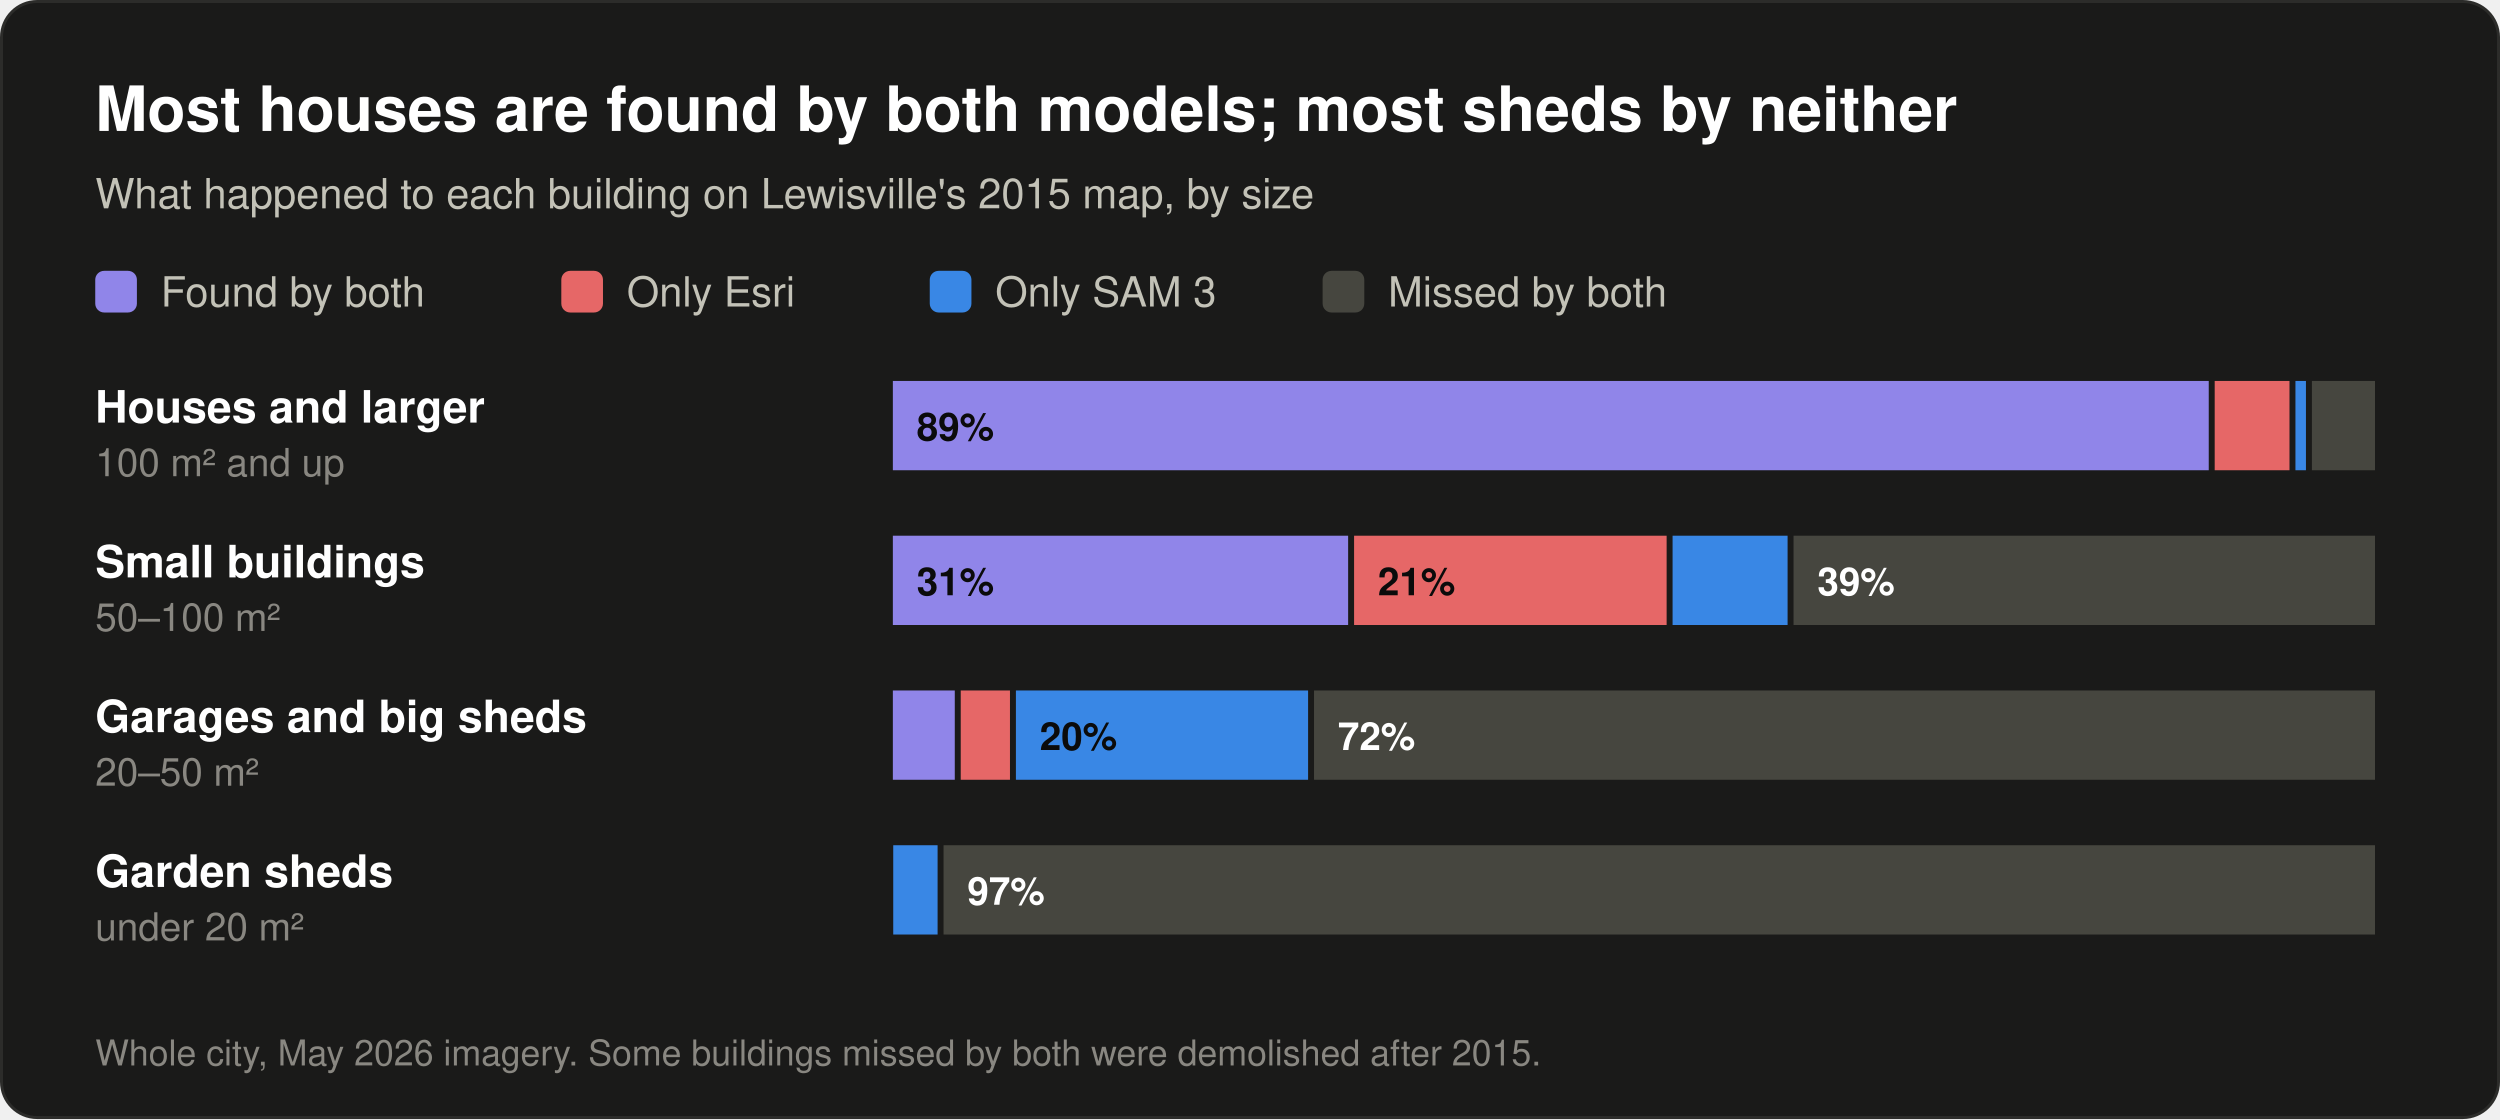
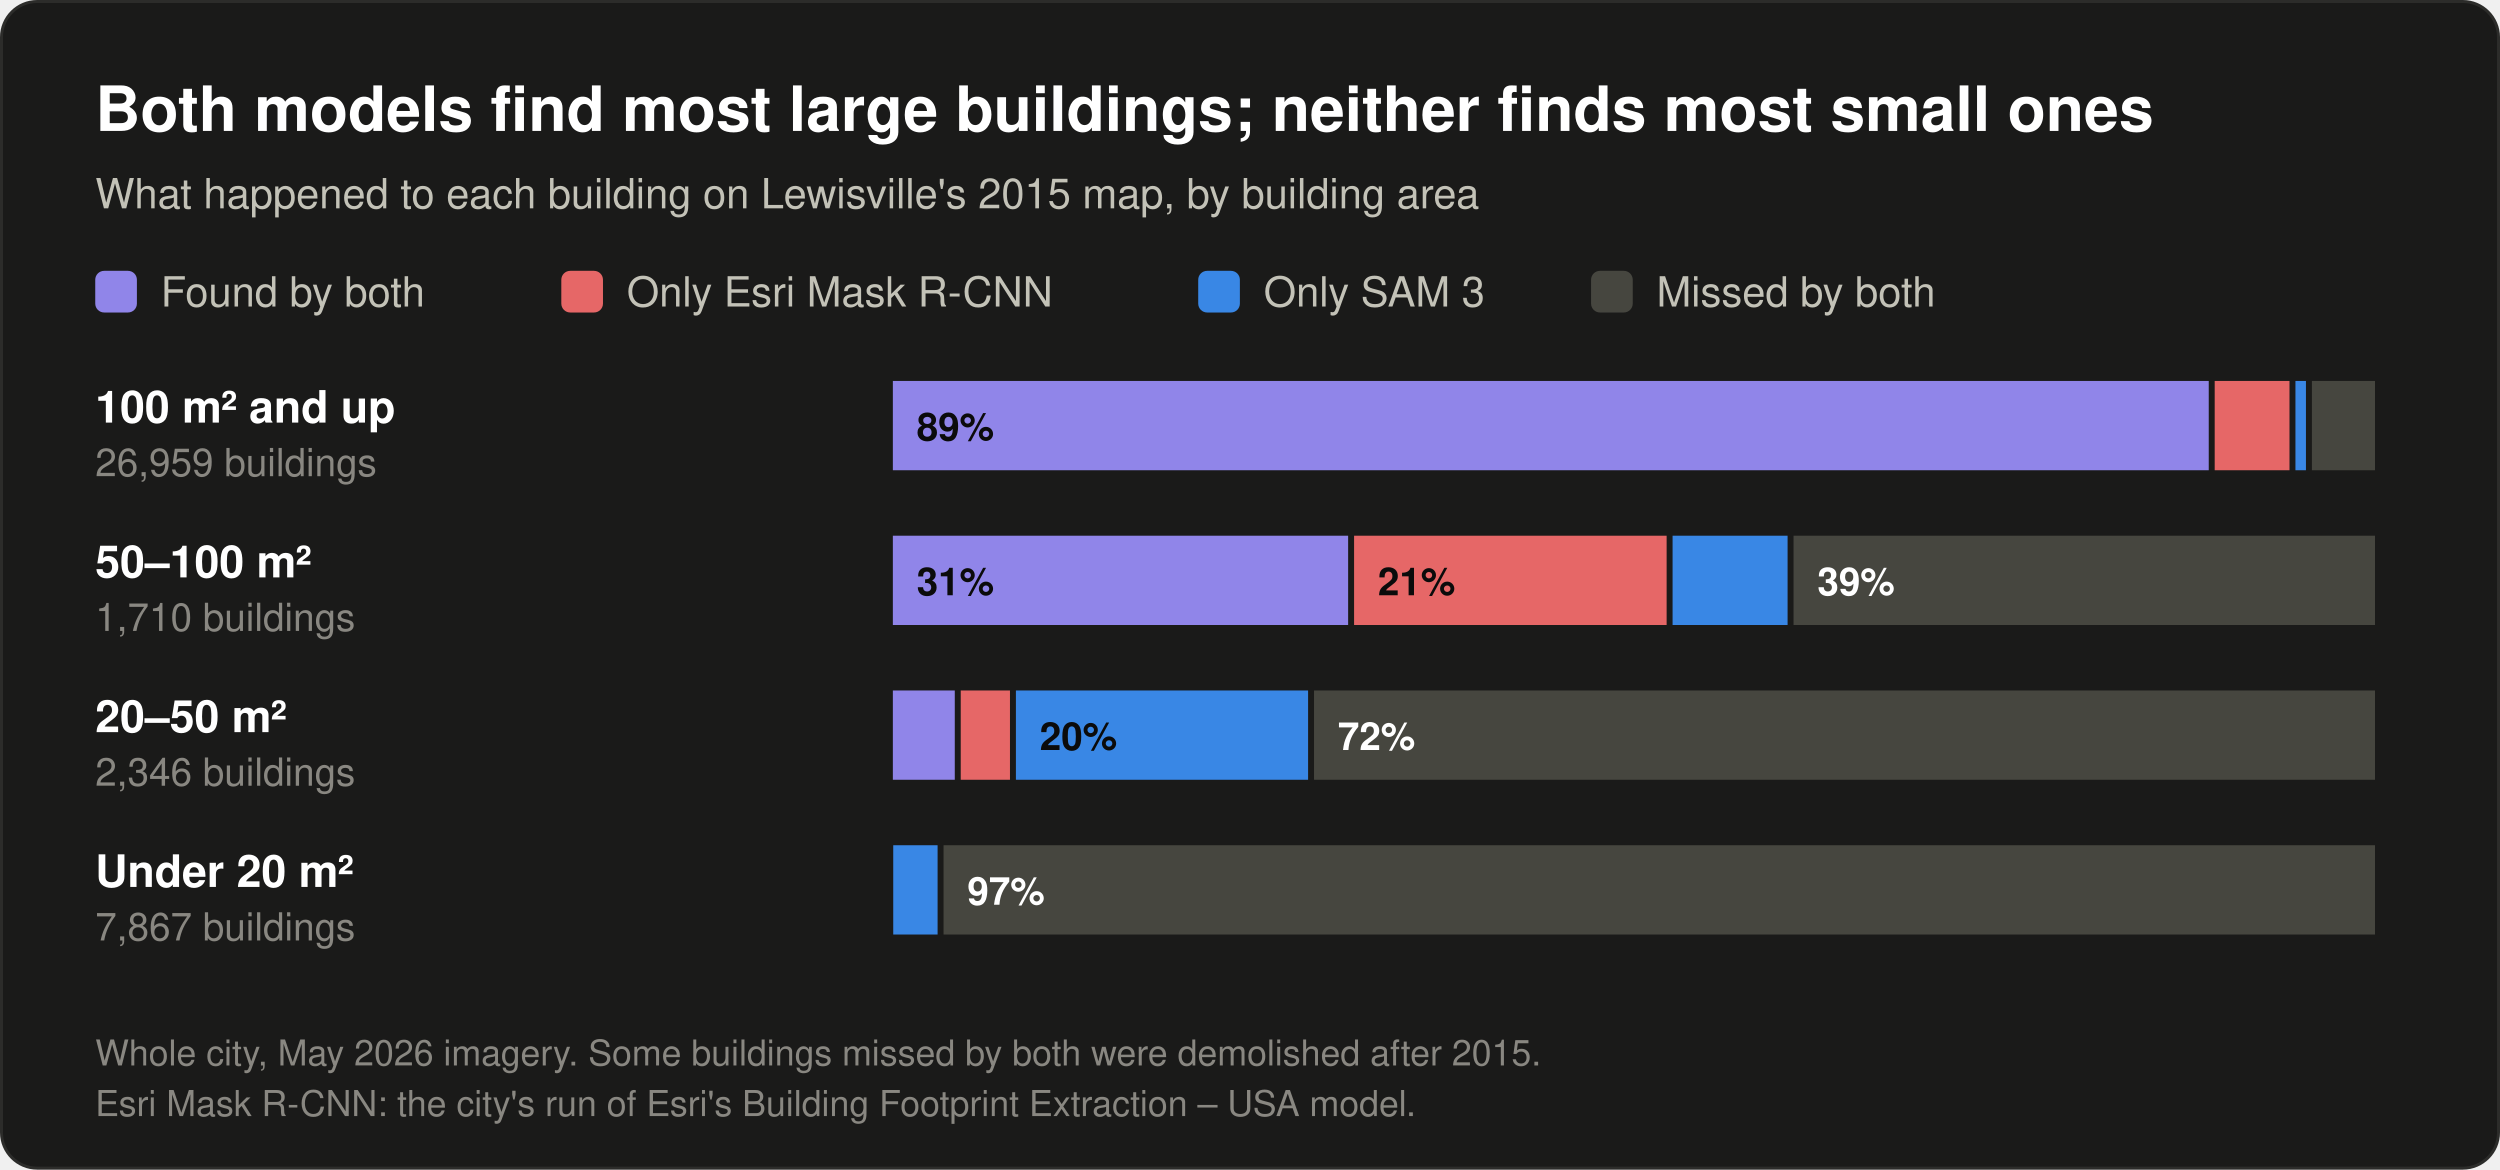
- <svg xmlns="http://www.w3.org/2000/svg" width="840" height="376" viewBox="0 0 840 376" font-family="-apple-system, BlinkMacSystemFont, 'Segoe UI', Helvetica, Arial, sans-serif">
-   <rect x="0.5" y="0.5" width="839" height="375" rx="12" fill="#1a1a19" stroke="#2c2c2a" />
-   <text x="32" y="44" font-size="21" font-weight="700" text-anchor="start" fill="#ffffff">Most houses are found by both models; most sheds by neither</text>
-   <text x="32" y="70" font-size="14" font-weight="400" text-anchor="start" fill="#c3c2b7">What happened to each building on Lewisville's 2015 map, by size</text>
+ <svg xmlns="http://www.w3.org/2000/svg" width="840" height="393" viewBox="0 0 840 393" font-family="-apple-system, BlinkMacSystemFont, 'Segoe UI', Helvetica, Arial, sans-serif">
+   <rect x="0.5" y="0.5" width="839" height="392" rx="12" fill="#1a1a19" stroke="#2c2c2a" />
+   <text x="32" y="44" font-size="21" font-weight="700" text-anchor="start" fill="#ffffff">Both models find most large buildings; neither finds most small ones</text>
+   <text x="32" y="70" font-size="14" font-weight="400" text-anchor="start" fill="#c3c2b7">What happened to each building on Lewisville's 2015 map, by building area</text>
  <rect x="32" y="91" width="14" height="14" rx="3" fill="#9085e9" />
  <text x="54" y="103" font-size="14" font-weight="400" text-anchor="start" fill="#c3c2b7">Found by both</text>
  <rect x="188.6" y="91" width="14" height="14" rx="3" fill="#e66767" />
-   <text x="210.6" y="103" font-size="14" font-weight="400" text-anchor="start" fill="#c3c2b7">Only Esri</text>
-   <rect x="312.4" y="91" width="14" height="14" rx="3" fill="#3987e5" />
-   <text x="334.4" y="103" font-size="14" font-weight="400" text-anchor="start" fill="#c3c2b7">Only SAM 3</text>
-   <rect x="444.4" y="91" width="14" height="14" rx="3" fill="#46463f" />
-   <text x="466.4" y="103" font-size="14" font-weight="400" text-anchor="start" fill="#c3c2b7">Missed by both</text>
-   <text x="32" y="142" font-size="15" font-weight="600" text-anchor="start" fill="#ffffff">Houses and larger</text>
-   <text x="32" y="160" font-size="13" font-weight="400" text-anchor="start" fill="#898781">100 m² and up</text>
+   <text x="210.6" y="103" font-size="14" font-weight="400" text-anchor="start" fill="#c3c2b7">Only Esri Mask R-CNN</text>
+   <rect x="402.6" y="91" width="14" height="14" rx="3" fill="#3987e5" />
+   <text x="424.6" y="103" font-size="14" font-weight="400" text-anchor="start" fill="#c3c2b7">Only SAM 3</text>
+   <rect x="534.6" y="91" width="14" height="14" rx="3" fill="#46463f" />
+   <text x="556.6" y="103" font-size="14" font-weight="400" text-anchor="start" fill="#c3c2b7">Missed by both</text>
+   <text x="32" y="142" font-size="15" font-weight="600" text-anchor="start" fill="#ffffff">100 m² and up</text>
+   <text x="32" y="160" font-size="13" font-weight="400" text-anchor="start" fill="#898781">26,959 buildings</text>
  <rect x="300" y="128" width="442.137" height="30" rx="0" fill="#9085e9" />
  <text x="308" y="148" font-size="13" font-weight="600" text-anchor="start" fill="#0b0b0b">89%</text>
  <rect x="744.137" y="128" width="25.134" height="30" rx="0" fill="#e66767" />
  <rect x="771.271" y="128" width="3.527" height="30" rx="0" fill="#3987e5" />
  <rect x="776.798" y="128" width="21.202" height="30" rx="0" fill="#46463f" />
-   <text x="32" y="194" font-size="15" font-weight="600" text-anchor="start" fill="#ffffff">Small buildings</text>
-   <text x="32" y="212" font-size="13" font-weight="400" text-anchor="start" fill="#898781">50–100 m²</text>
+   <text x="32" y="194" font-size="15" font-weight="600" text-anchor="start" fill="#ffffff">50–100 m²</text>
+   <text x="32" y="212" font-size="13" font-weight="400" text-anchor="start" fill="#898781">1,710 buildings</text>
  <rect x="300" y="180" width="152.971" height="30" rx="0" fill="#9085e9" />
  <text x="308" y="200" font-size="13" font-weight="600" text-anchor="start" fill="#0b0b0b">31%</text>
  <rect x="454.971" y="180" width="105.018" height="30" rx="0" fill="#e66767" />
  <text x="462.971" y="200" font-size="13" font-weight="600" text-anchor="start" fill="#0b0b0b">21%</text>
  <rect x="561.988" y="180" width="38.643" height="30" rx="0" fill="#3987e5" />
  <rect x="602.632" y="180" width="195.368" height="30" rx="0" fill="#46463f" />
  <text x="610.632" y="200" font-size="13" font-weight="600" text-anchor="start" fill="#ffffff">39%</text>
-   <text x="32" y="246" font-size="15" font-weight="600" text-anchor="start" fill="#ffffff">Garages and big sheds</text>
-   <text x="32" y="264" font-size="13" font-weight="400" text-anchor="start" fill="#898781">20–50 m²</text>
+   <text x="32" y="246" font-size="15" font-weight="600" text-anchor="start" fill="#ffffff">20–50 m²</text>
+   <text x="32" y="264" font-size="13" font-weight="400" text-anchor="start" fill="#898781">2,346 buildings</text>
  <rect x="300" y="232" width="20.805" height="30" rx="0" fill="#9085e9" />
  <rect x="322.805" y="232" width="16.542" height="30" rx="0" fill="#e66767" />
  <rect x="341.347" y="232" width="98.171" height="30" rx="0" fill="#3987e5" />
  <text x="349.347" y="252" font-size="13" font-weight="600" text-anchor="start" fill="#0b0b0b">20%</text>
  <rect x="441.517" y="232" width="356.483" height="30" rx="0" fill="#46463f" />
  <text x="449.517" y="252" font-size="13" font-weight="600" text-anchor="start" fill="#ffffff">72%</text>
-   <text x="32" y="298" font-size="15" font-weight="600" text-anchor="start" fill="#ffffff">Garden sheds</text>
-   <text x="32" y="316" font-size="13" font-weight="400" text-anchor="start" fill="#898781">under 20 m²</text>
+   <text x="32" y="298" font-size="15" font-weight="600" text-anchor="start" fill="#ffffff">Under 20 m²</text>
+   <text x="32" y="316" font-size="13" font-weight="400" text-anchor="start" fill="#898781">7,867 buildings</text>
  <rect x="300.127" y="284" width="14.906" height="30" rx="0" fill="#3987e5" />
  <rect x="317.033" y="284" width="480.967" height="30" rx="0" fill="#46463f" />
  <text x="325.033" y="304" font-size="13" font-weight="600" text-anchor="start" fill="#ffffff">97%</text>
  <text x="32" y="358" font-size="12" font-weight="400" text-anchor="start" fill="#898781">Whole city, May 2026 imagery. Some buildings missed by both were demolished after 2015.</text>
+   <text x="32" y="375" font-size="12" font-weight="400" text-anchor="start" fill="#898781">Esri Mask R-CNN: the city's run of Esri's Building Footprint Extraction – USA model.</text>
</svg>
